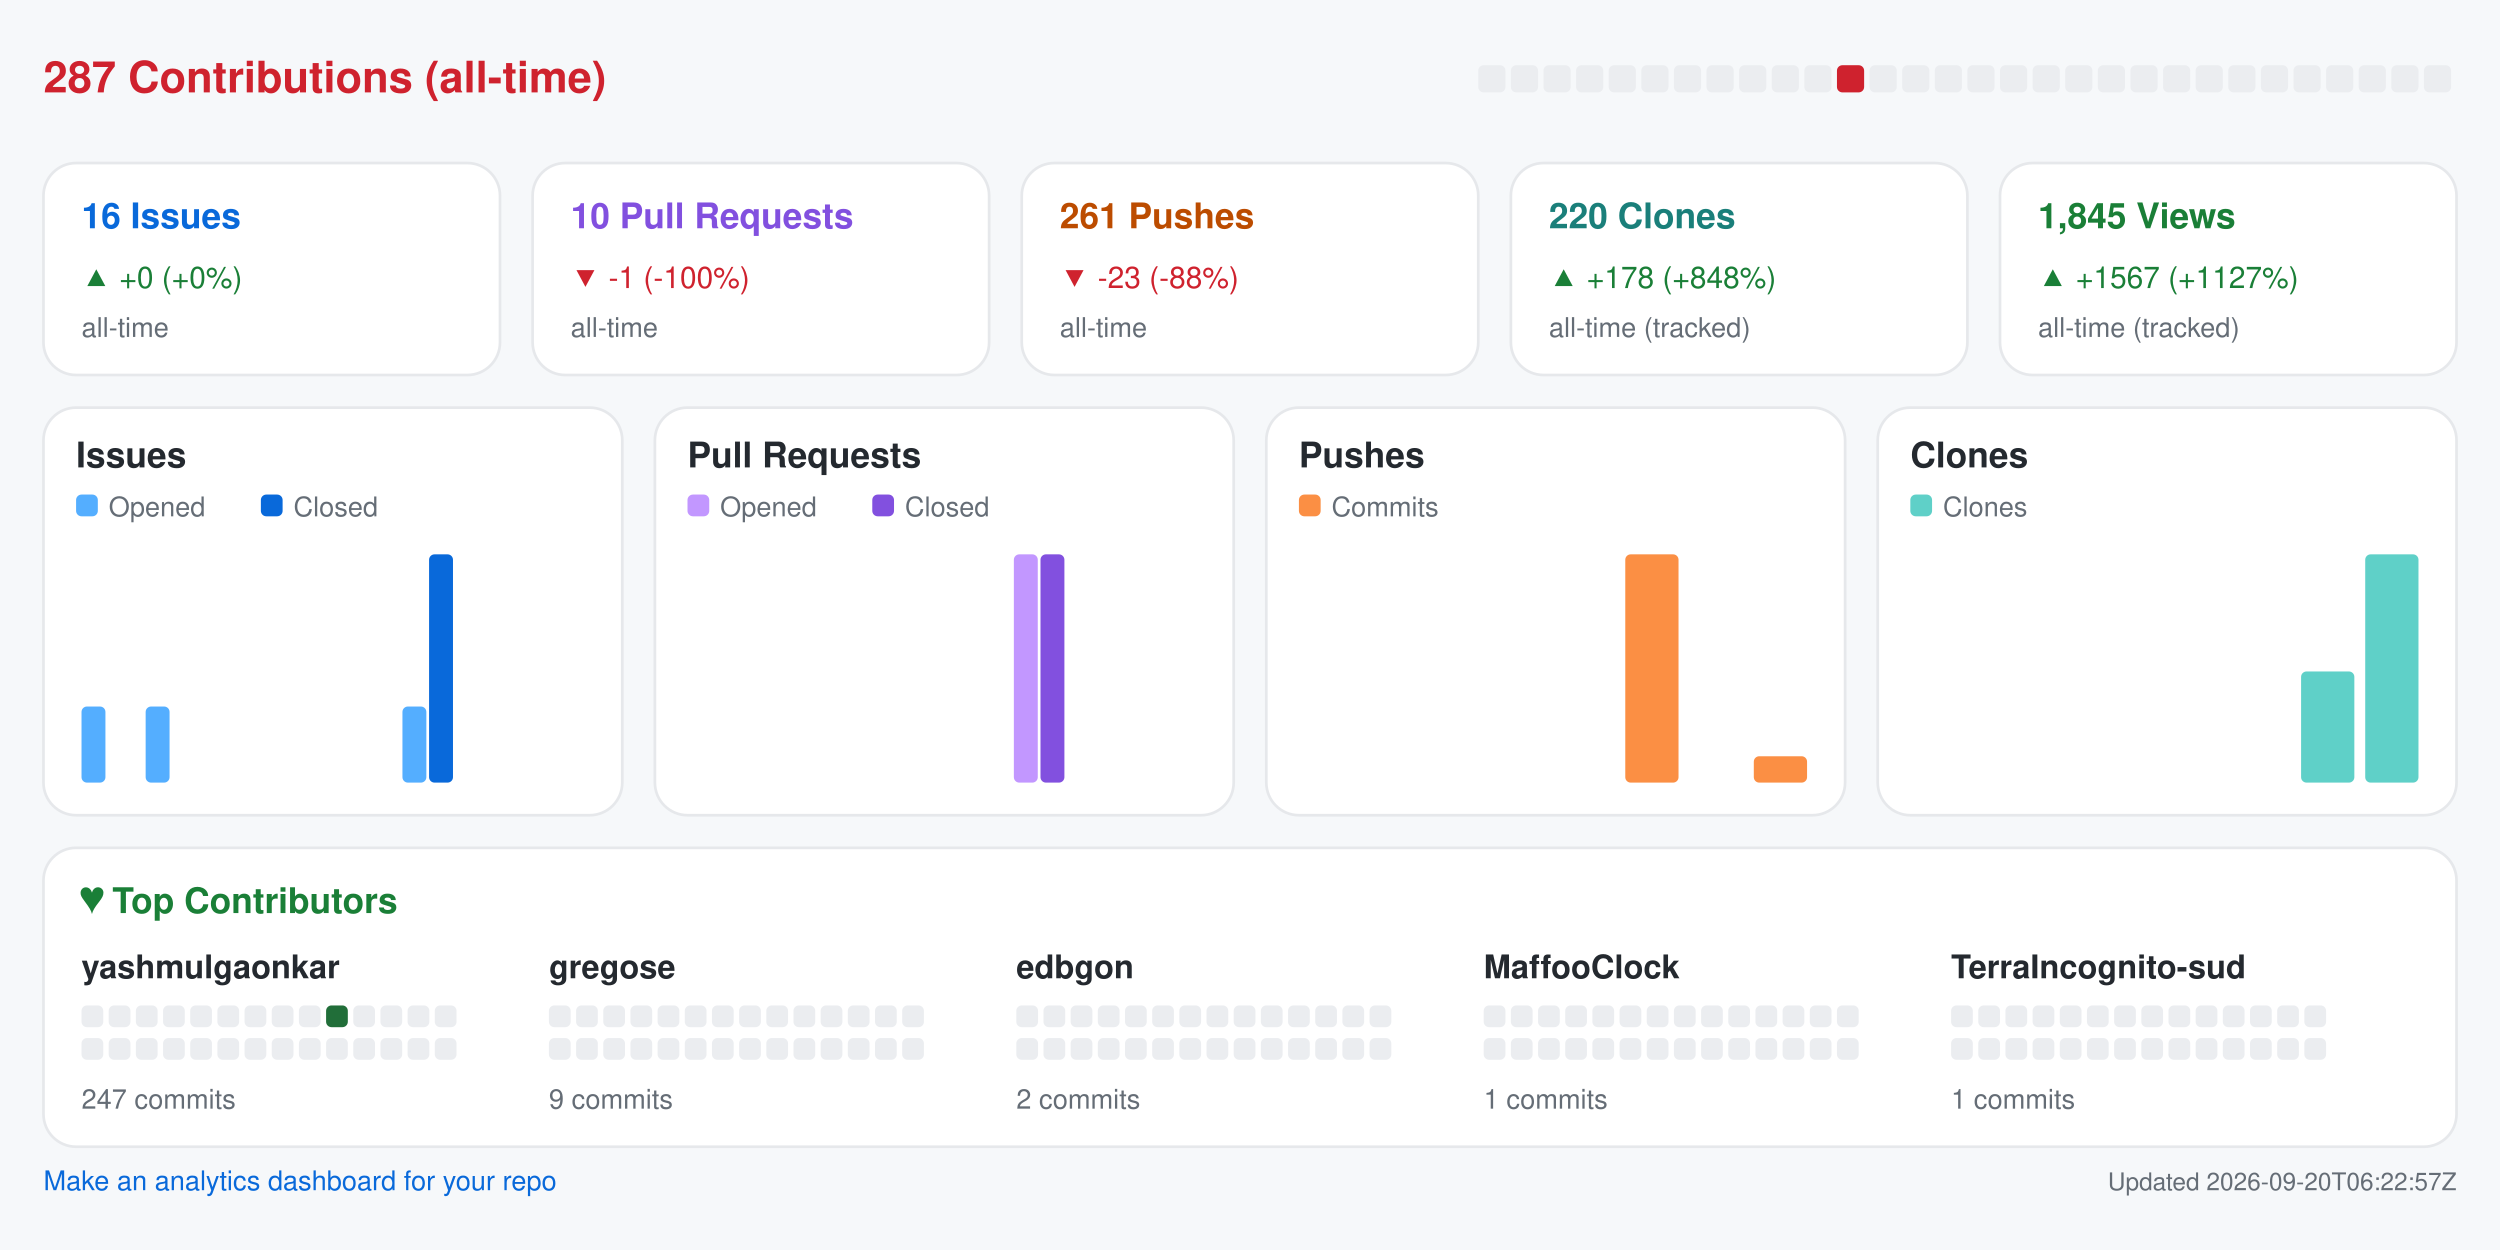
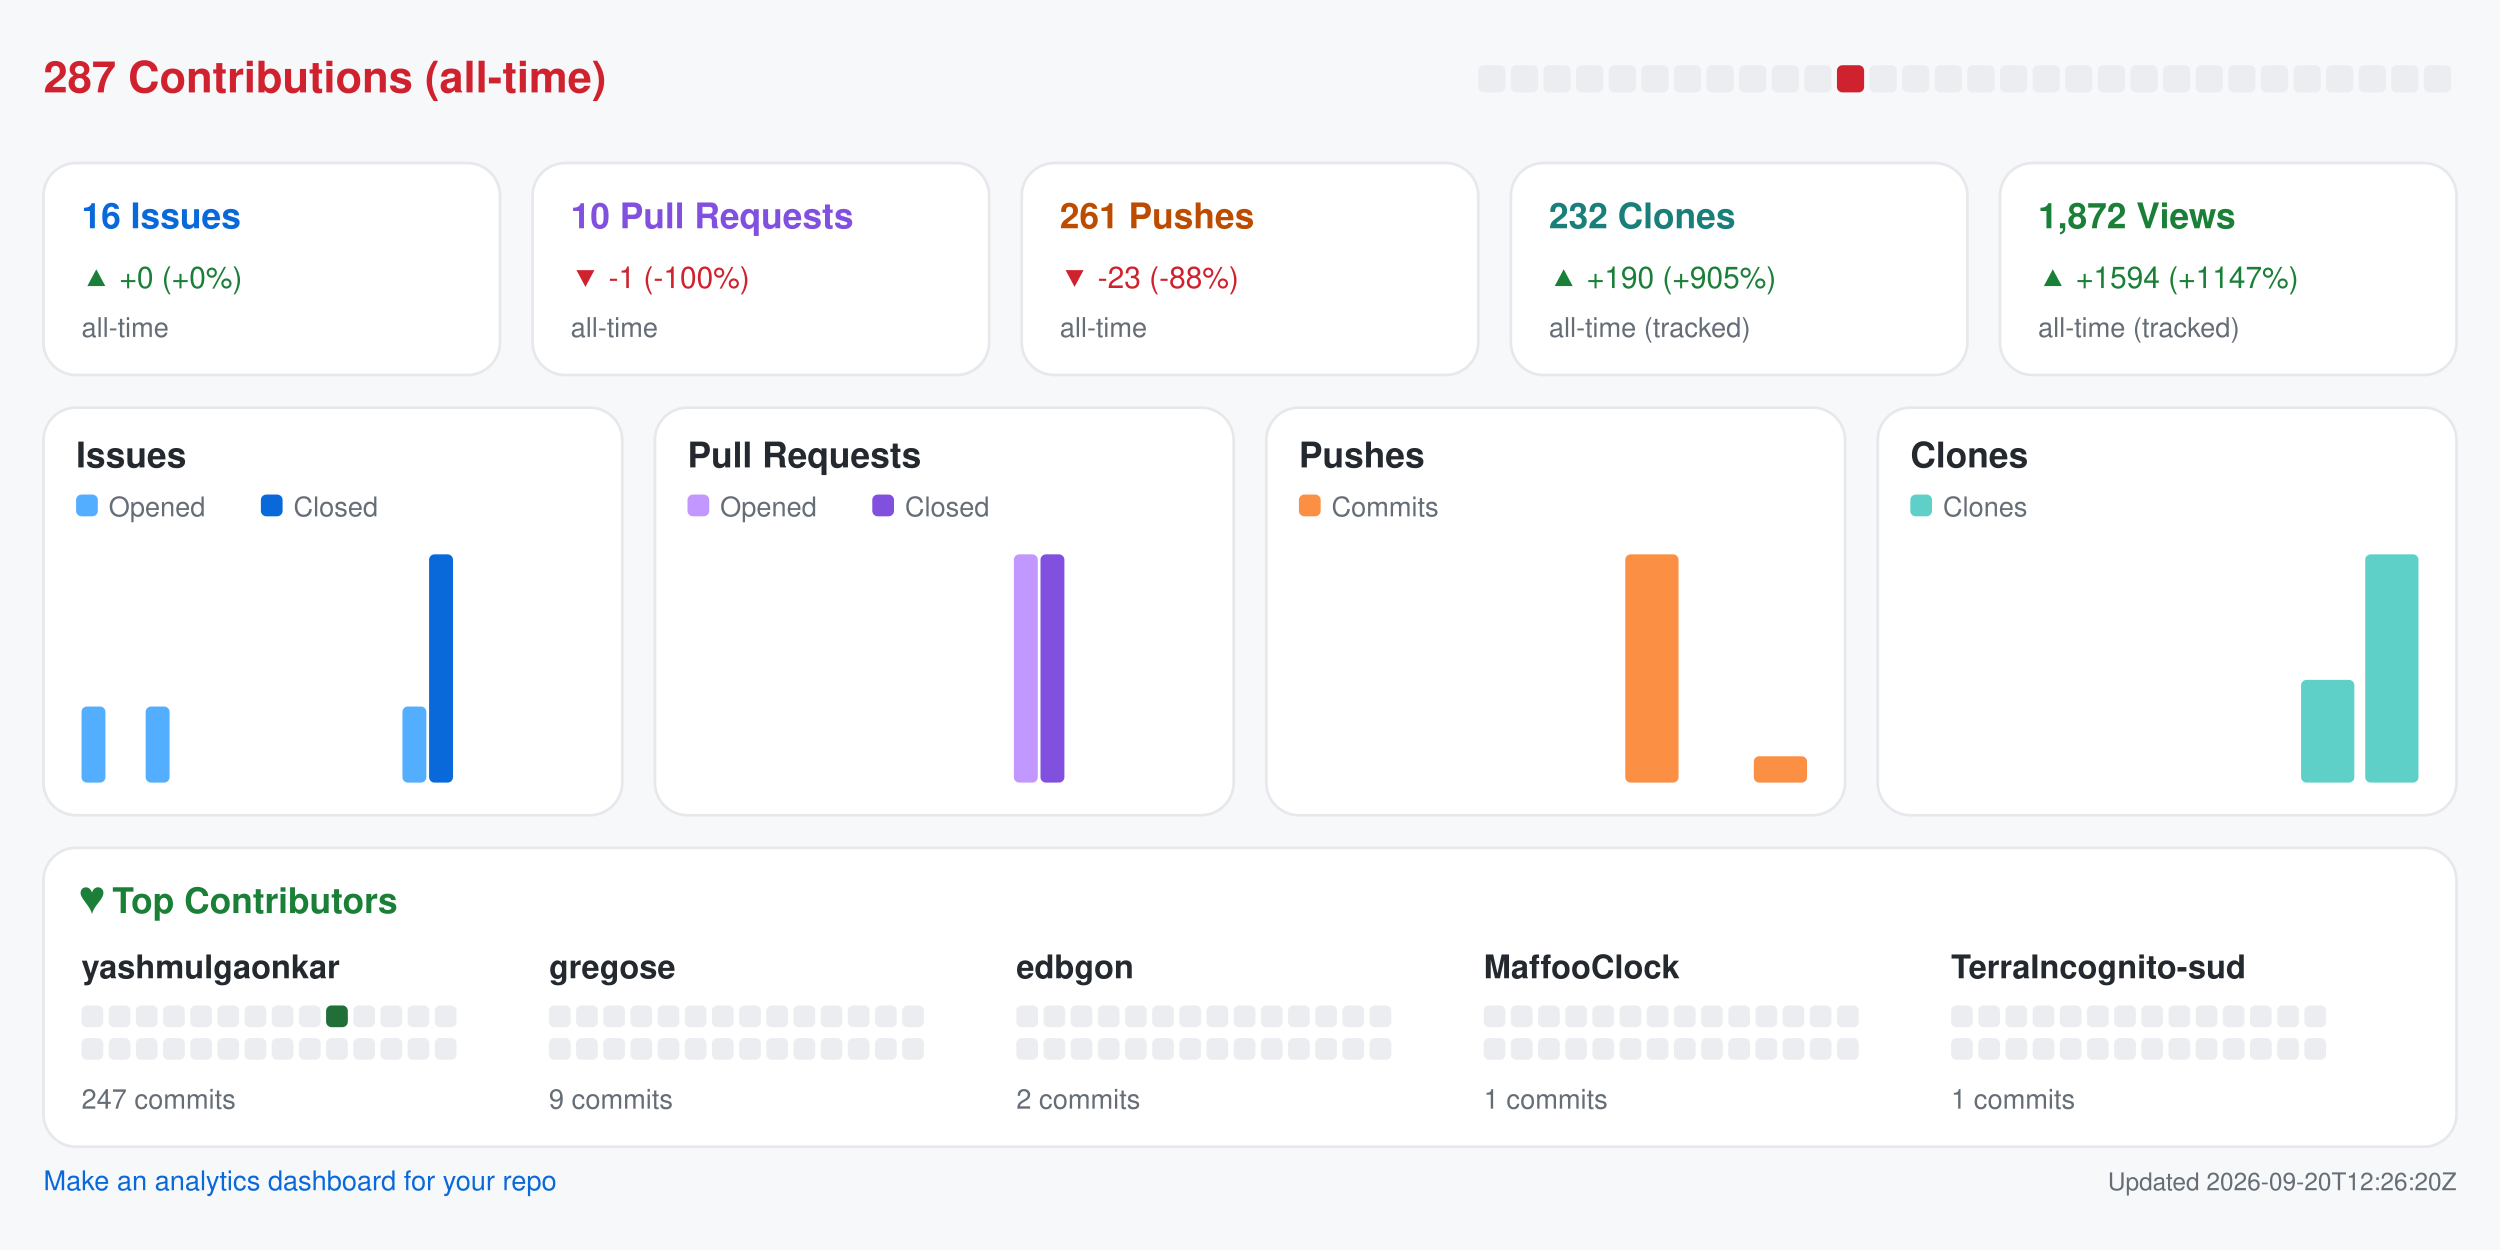
<svg xmlns="http://www.w3.org/2000/svg" width="920" height="460" viewBox="0 0 920 460" role="img" aria-label="Repository analytics for yashmulgaonkar/halo">
  <rect x="0.0" y="0.0" width="920.0" height="460.0" rx="0" fill="#f6f8fa" />
  <text x="16.0" y="34.0" fill="#cf222e" font-size="16" font-family="-apple-system,BlinkMacSystemFont,Segoe UI,Helvetica,Arial,sans-serif" font-weight="600" text-anchor="start">287 Contributions (all-time)</text>
  <rect x="544.0" y="24.0" width="10.0" height="10.0" rx="2" fill="#ebedf0" />
  <rect x="556.0" y="24.0" width="10.0" height="10.0" rx="2" fill="#ebedf0" />
  <rect x="568.0" y="24.0" width="10.0" height="10.0" rx="2" fill="#ebedf0" />
  <rect x="580.0" y="24.0" width="10.0" height="10.0" rx="2" fill="#ebedf0" />
  <rect x="592.0" y="24.0" width="10.0" height="10.0" rx="2" fill="#ebedf0" />
  <rect x="604.0" y="24.0" width="10.0" height="10.0" rx="2" fill="#ebedf0" />
  <rect x="616.0" y="24.0" width="10.0" height="10.0" rx="2" fill="#ebedf0" />
  <rect x="628.0" y="24.0" width="10.0" height="10.0" rx="2" fill="#ebedf0" />
  <rect x="640.0" y="24.0" width="10.0" height="10.0" rx="2" fill="#ebedf0" />
  <rect x="652.0" y="24.0" width="10.0" height="10.0" rx="2" fill="#ebedf0" />
  <rect x="664.0" y="24.0" width="10.0" height="10.0" rx="2" fill="#ebedf0" />
  <rect x="676.0" y="24.0" width="10.0" height="10.0" rx="2" fill="#cf222e" />
  <rect x="688.0" y="24.0" width="10.0" height="10.0" rx="2" fill="#ebedf0" />
  <rect x="700.0" y="24.0" width="10.0" height="10.0" rx="2" fill="#ebedf0" />
  <rect x="712.0" y="24.0" width="10.0" height="10.0" rx="2" fill="#ebedf0" />
  <rect x="724.0" y="24.0" width="10.0" height="10.0" rx="2" fill="#ebedf0" />
  <rect x="736.0" y="24.0" width="10.0" height="10.0" rx="2" fill="#ebedf0" />
  <rect x="748.0" y="24.0" width="10.0" height="10.0" rx="2" fill="#ebedf0" />
  <rect x="760.0" y="24.0" width="10.0" height="10.0" rx="2" fill="#ebedf0" />
  <rect x="772.0" y="24.0" width="10.0" height="10.0" rx="2" fill="#ebedf0" />
  <rect x="784.0" y="24.0" width="10.0" height="10.0" rx="2" fill="#ebedf0" />
  <rect x="796.0" y="24.0" width="10.0" height="10.0" rx="2" fill="#ebedf0" />
  <rect x="808.0" y="24.0" width="10.0" height="10.0" rx="2" fill="#ebedf0" />
  <rect x="820.0" y="24.0" width="10.0" height="10.0" rx="2" fill="#ebedf0" />
  <rect x="832.0" y="24.0" width="10.0" height="10.0" rx="2" fill="#ebedf0" />
  <rect x="844.0" y="24.0" width="10.0" height="10.0" rx="2" fill="#ebedf0" />
  <rect x="856.0" y="24.0" width="10.0" height="10.0" rx="2" fill="#ebedf0" />
  <rect x="868.0" y="24.0" width="10.0" height="10.0" rx="2" fill="#ebedf0" />
  <rect x="880.0" y="24.0" width="10.0" height="10.0" rx="2" fill="#ebedf0" />
  <rect x="892.0" y="24.0" width="10.0" height="10.0" rx="2" fill="#ebedf0" />
  <rect x="16.0" y="60.0" width="168.0" height="78.0" rx="12" fill="#ffffff" stroke="#e6e8eb" />
  <text x="30.0" y="84.0" fill="#0969da" font-size="13" font-family="-apple-system,BlinkMacSystemFont,Segoe UI,Helvetica,Arial,sans-serif" font-weight="600" text-anchor="start">16 Issues</text>
  <text x="30.0" y="106.0" fill="#1a7f37" font-size="11" font-family="-apple-system,BlinkMacSystemFont,Segoe UI,Helvetica,Arial,sans-serif" font-weight="400" text-anchor="start">▲ +0 (+0%)</text>
  <text x="30.0" y="124.0" fill="#656d76" font-size="10" font-family="-apple-system,BlinkMacSystemFont,Segoe UI,Helvetica,Arial,sans-serif" font-weight="400" text-anchor="start">all-time</text>
  <rect x="196.0" y="60.0" width="168.0" height="78.0" rx="12" fill="#ffffff" stroke="#e6e8eb" />
  <text x="210.0" y="84.0" fill="#8250df" font-size="13" font-family="-apple-system,BlinkMacSystemFont,Segoe UI,Helvetica,Arial,sans-serif" font-weight="600" text-anchor="start">10 Pull Requests</text>
  <text x="210.0" y="106.0" fill="#cf222e" font-size="11" font-family="-apple-system,BlinkMacSystemFont,Segoe UI,Helvetica,Arial,sans-serif" font-weight="400" text-anchor="start">▼ -1 (-100%)</text>
  <text x="210.0" y="124.0" fill="#656d76" font-size="10" font-family="-apple-system,BlinkMacSystemFont,Segoe UI,Helvetica,Arial,sans-serif" font-weight="400" text-anchor="start">all-time</text>
  <rect x="376.0" y="60.0" width="168.0" height="78.0" rx="12" fill="#ffffff" stroke="#e6e8eb" />
  <text x="390.0" y="84.0" fill="#bc4c00" font-size="13" font-family="-apple-system,BlinkMacSystemFont,Segoe UI,Helvetica,Arial,sans-serif" font-weight="600" text-anchor="start">261 Pushes</text>
  <text x="390.0" y="106.0" fill="#cf222e" font-size="11" font-family="-apple-system,BlinkMacSystemFont,Segoe UI,Helvetica,Arial,sans-serif" font-weight="400" text-anchor="start">▼ -23 (-88%)</text>
  <text x="390.0" y="124.0" fill="#656d76" font-size="10" font-family="-apple-system,BlinkMacSystemFont,Segoe UI,Helvetica,Arial,sans-serif" font-weight="400" text-anchor="start">all-time</text>
  <rect x="556.0" y="60.0" width="168.0" height="78.0" rx="12" fill="#ffffff" stroke="#e6e8eb" />
-   <text x="570.0" y="84.0" fill="#1a7f7a" font-size="13" font-family="-apple-system,BlinkMacSystemFont,Segoe UI,Helvetica,Arial,sans-serif" font-weight="600" text-anchor="start">220 Clones</text>
-   <text x="570.0" y="106.0" fill="#1a7f37" font-size="11" font-family="-apple-system,BlinkMacSystemFont,Segoe UI,Helvetica,Arial,sans-serif" font-weight="400" text-anchor="start">▲ +178 (+848%)</text>
+   <text x="570.0" y="84.0" fill="#1a7f7a" font-size="13" font-family="-apple-system,BlinkMacSystemFont,Segoe UI,Helvetica,Arial,sans-serif" font-weight="600" text-anchor="start">232 Clones</text>
+   <text x="570.0" y="106.0" fill="#1a7f37" font-size="11" font-family="-apple-system,BlinkMacSystemFont,Segoe UI,Helvetica,Arial,sans-serif" font-weight="400" text-anchor="start">▲ +190 (+905%)</text>
  <text x="570.0" y="124.0" fill="#656d76" font-size="10" font-family="-apple-system,BlinkMacSystemFont,Segoe UI,Helvetica,Arial,sans-serif" font-weight="400" text-anchor="start">all-time (tracked)</text>
  <rect x="736.0" y="60.0" width="168.0" height="78.0" rx="12" fill="#ffffff" stroke="#e6e8eb" />
-   <text x="750.0" y="84.0" fill="#1a7f37" font-size="13" font-family="-apple-system,BlinkMacSystemFont,Segoe UI,Helvetica,Arial,sans-serif" font-weight="600" text-anchor="start">1,845 Views</text>
-   <text x="750.0" y="106.0" fill="#1a7f37" font-size="11" font-family="-apple-system,BlinkMacSystemFont,Segoe UI,Helvetica,Arial,sans-serif" font-weight="400" text-anchor="start">▲ +1567 (+1127%)</text>
+   <text x="750.0" y="84.0" fill="#1a7f37" font-size="13" font-family="-apple-system,BlinkMacSystemFont,Segoe UI,Helvetica,Arial,sans-serif" font-weight="600" text-anchor="start">1,872 Views</text>
+   <text x="750.0" y="106.0" fill="#1a7f37" font-size="11" font-family="-apple-system,BlinkMacSystemFont,Segoe UI,Helvetica,Arial,sans-serif" font-weight="400" text-anchor="start">▲ +1594 (+1147%)</text>
  <text x="750.0" y="124.0" fill="#656d76" font-size="10" font-family="-apple-system,BlinkMacSystemFont,Segoe UI,Helvetica,Arial,sans-serif" font-weight="400" text-anchor="start">all-time (tracked)</text>
  <rect x="16.0" y="150.0" width="213.0" height="150.0" rx="12" fill="#ffffff" stroke="#e6e8eb" />
  <text x="28.0" y="172.0" fill="#24292f" font-size="13" font-family="-apple-system,BlinkMacSystemFont,Segoe UI,Helvetica,Arial,sans-serif" font-weight="600" text-anchor="start">Issues</text>
  <rect x="28.0" y="182.0" width="8.0" height="8.0" rx="2" fill="#54aeff" />
  <text x="40.0" y="190.0" fill="#656d76" font-size="10" font-family="-apple-system,BlinkMacSystemFont,Segoe UI,Helvetica,Arial,sans-serif" font-weight="400" text-anchor="start">Opened</text>
  <rect x="96.0" y="182.0" width="8.0" height="8.0" rx="2" fill="#0969da" />
  <text x="108.0" y="190.0" fill="#656d76" font-size="10" font-family="-apple-system,BlinkMacSystemFont,Segoe UI,Helvetica,Arial,sans-serif" font-weight="400" text-anchor="start">Closed</text>
  <rect x="30.0" y="260.0" width="8.8" height="28.0" rx="2" fill="#54aeff" />
  <rect x="39.8" y="288.0" width="8.8" height="0.0" rx="2" fill="#0969da" />
  <rect x="53.6" y="260.0" width="8.8" height="28.0" rx="2" fill="#54aeff" />
  <rect x="63.4" y="288.0" width="8.8" height="0.0" rx="2" fill="#0969da" />
  <rect x="77.2" y="288.0" width="8.8" height="0.0" rx="2" fill="#54aeff" />
  <rect x="87.1" y="288.0" width="8.8" height="0.0" rx="2" fill="#0969da" />
  <rect x="100.9" y="288.0" width="8.8" height="0.0" rx="2" fill="#54aeff" />
  <rect x="110.7" y="288.0" width="8.8" height="0.0" rx="2" fill="#0969da" />
  <rect x="124.5" y="288.0" width="8.8" height="0.0" rx="2" fill="#54aeff" />
  <rect x="134.3" y="288.0" width="8.8" height="0.0" rx="2" fill="#0969da" />
  <rect x="148.1" y="260.0" width="8.8" height="28.0" rx="2" fill="#54aeff" />
  <rect x="157.9" y="204.0" width="8.8" height="84.0" rx="2" fill="#0969da" />
  <rect x="171.8" y="288.0" width="8.8" height="0.0" rx="2" fill="#54aeff" />
  <rect x="181.6" y="288.0" width="8.8" height="0.0" rx="2" fill="#0969da" />
  <rect x="195.4" y="288.0" width="8.8" height="0.0" rx="2" fill="#54aeff" />
  <rect x="205.2" y="288.0" width="8.8" height="0.0" rx="2" fill="#0969da" />
  <rect x="241.0" y="150.0" width="213.0" height="150.0" rx="12" fill="#ffffff" stroke="#e6e8eb" />
  <text x="253.0" y="172.0" fill="#24292f" font-size="13" font-family="-apple-system,BlinkMacSystemFont,Segoe UI,Helvetica,Arial,sans-serif" font-weight="600" text-anchor="start">Pull Requests</text>
  <rect x="253.0" y="182.0" width="8.0" height="8.0" rx="2" fill="#c297ff" />
  <text x="265.0" y="190.0" fill="#656d76" font-size="10" font-family="-apple-system,BlinkMacSystemFont,Segoe UI,Helvetica,Arial,sans-serif" font-weight="400" text-anchor="start">Opened</text>
  <rect x="321.0" y="182.0" width="8.0" height="8.0" rx="2" fill="#8250df" />
  <text x="333.0" y="190.0" fill="#656d76" font-size="10" font-family="-apple-system,BlinkMacSystemFont,Segoe UI,Helvetica,Arial,sans-serif" font-weight="400" text-anchor="start">Closed</text>
  <rect x="255.0" y="288.0" width="8.8" height="0.0" rx="2" fill="#c297ff" />
  <rect x="264.8" y="288.0" width="8.8" height="0.0" rx="2" fill="#8250df" />
  <rect x="278.6" y="288.0" width="8.8" height="0.0" rx="2" fill="#c297ff" />
  <rect x="288.4" y="288.0" width="8.8" height="0.0" rx="2" fill="#8250df" />
  <rect x="302.2" y="288.0" width="8.8" height="0.0" rx="2" fill="#c297ff" />
  <rect x="312.1" y="288.0" width="8.8" height="0.0" rx="2" fill="#8250df" />
  <rect x="325.9" y="288.0" width="8.8" height="0.0" rx="2" fill="#c297ff" />
  <rect x="335.7" y="288.0" width="8.8" height="0.0" rx="2" fill="#8250df" />
  <rect x="349.5" y="288.0" width="8.8" height="0.0" rx="2" fill="#c297ff" />
  <rect x="359.3" y="288.0" width="8.8" height="0.0" rx="2" fill="#8250df" />
  <rect x="373.1" y="204.0" width="8.8" height="84.0" rx="2" fill="#c297ff" />
  <rect x="382.9" y="204.0" width="8.8" height="84.0" rx="2" fill="#8250df" />
  <rect x="396.8" y="288.0" width="8.8" height="0.0" rx="2" fill="#c297ff" />
  <rect x="406.6" y="288.0" width="8.8" height="0.0" rx="2" fill="#8250df" />
  <rect x="420.4" y="288.0" width="8.8" height="0.0" rx="2" fill="#c297ff" />
  <rect x="430.2" y="288.0" width="8.8" height="0.0" rx="2" fill="#8250df" />
  <rect x="466.0" y="150.0" width="213.0" height="150.0" rx="12" fill="#ffffff" stroke="#e6e8eb" />
  <text x="478.0" y="172.0" fill="#24292f" font-size="13" font-family="-apple-system,BlinkMacSystemFont,Segoe UI,Helvetica,Arial,sans-serif" font-weight="600" text-anchor="start">Pushes</text>
  <rect x="478.0" y="182.0" width="8.0" height="8.0" rx="2" fill="#fb8f44" />
  <text x="490.0" y="190.0" fill="#656d76" font-size="10" font-family="-apple-system,BlinkMacSystemFont,Segoe UI,Helvetica,Arial,sans-serif" font-weight="400" text-anchor="start">Commits</text>
  <rect x="480.0" y="288.0" width="19.6" height="0.0" rx="2" fill="#fb8f44" />
  <rect x="503.6" y="288.0" width="19.6" height="0.0" rx="2" fill="#fb8f44" />
  <rect x="527.2" y="288.0" width="19.6" height="0.0" rx="2" fill="#fb8f44" />
  <rect x="550.9" y="288.0" width="19.6" height="0.0" rx="2" fill="#fb8f44" />
  <rect x="574.5" y="288.0" width="19.6" height="0.0" rx="2" fill="#fb8f44" />
  <rect x="598.1" y="204.0" width="19.6" height="84.0" rx="2" fill="#fb8f44" />
  <rect x="621.8" y="288.0" width="19.6" height="0.0" rx="2" fill="#fb8f44" />
  <rect x="645.4" y="278.3" width="19.6" height="9.7" rx="2" fill="#fb8f44" />
  <rect x="691.0" y="150.0" width="213.0" height="150.0" rx="12" fill="#ffffff" stroke="#e6e8eb" />
  <text x="703.0" y="172.0" fill="#24292f" font-size="13" font-family="-apple-system,BlinkMacSystemFont,Segoe UI,Helvetica,Arial,sans-serif" font-weight="600" text-anchor="start">Clones</text>
  <rect x="703.0" y="182.0" width="8.0" height="8.0" rx="2" fill="#5fd0c8" />
  <text x="715.0" y="190.0" fill="#656d76" font-size="10" font-family="-apple-system,BlinkMacSystemFont,Segoe UI,Helvetica,Arial,sans-serif" font-weight="400" text-anchor="start">Clones</text>
  <rect x="705.0" y="288.0" width="19.6" height="0.0" rx="2" fill="#5fd0c8" />
  <rect x="728.6" y="288.0" width="19.6" height="0.0" rx="2" fill="#5fd0c8" />
  <rect x="752.2" y="288.0" width="19.6" height="0.0" rx="2" fill="#5fd0c8" />
  <rect x="775.9" y="288.0" width="19.6" height="0.0" rx="2" fill="#5fd0c8" />
  <rect x="799.5" y="288.0" width="19.6" height="0.0" rx="2" fill="#5fd0c8" />
  <rect x="823.1" y="288.0" width="19.6" height="0.0" rx="2" fill="#5fd0c8" />
-   <rect x="846.8" y="247.1" width="19.6" height="40.9" rx="2" fill="#5fd0c8" />
+   <rect x="846.8" y="250.2" width="19.6" height="37.8" rx="2" fill="#5fd0c8" />
  <rect x="870.4" y="204.0" width="19.6" height="84.0" rx="2" fill="#5fd0c8" />
  <rect x="16.0" y="312.0" width="888.0" height="110.0" rx="12" fill="#ffffff" stroke="#e6e8eb" />
  <text x="30.0" y="336.0" fill="#1a7f37" font-size="13" font-family="-apple-system,BlinkMacSystemFont,Segoe UI,Helvetica,Arial,sans-serif" font-weight="600" text-anchor="start">♥  Top Contributors</text>
  <text x="30.0" y="360.0" fill="#24292f" font-size="12" font-family="-apple-system,BlinkMacSystemFont,Segoe UI,Helvetica,Arial,sans-serif" font-weight="600" text-anchor="start">yashmulgaonkar</text>
  <rect x="30.0" y="370.0" width="8.0" height="8.0" rx="2" fill="#ebedf0" />
  <rect x="40.0" y="370.0" width="8.0" height="8.0" rx="2" fill="#ebedf0" />
  <rect x="50.0" y="370.0" width="8.0" height="8.0" rx="2" fill="#ebedf0" />
  <rect x="60.0" y="370.0" width="8.0" height="8.0" rx="2" fill="#ebedf0" />
  <rect x="70.0" y="370.0" width="8.0" height="8.0" rx="2" fill="#ebedf0" />
  <rect x="80.0" y="370.0" width="8.0" height="8.0" rx="2" fill="#ebedf0" />
  <rect x="90.0" y="370.0" width="8.0" height="8.0" rx="2" fill="#ebedf0" />
  <rect x="100.0" y="370.0" width="8.0" height="8.0" rx="2" fill="#ebedf0" />
  <rect x="110.0" y="370.0" width="8.0" height="8.0" rx="2" fill="#ebedf0" />
  <rect x="120.0" y="370.0" width="8.0" height="8.0" rx="2" fill="#216e39" />
  <rect x="130.0" y="370.0" width="8.0" height="8.0" rx="2" fill="#ebedf0" />
  <rect x="140.0" y="370.0" width="8.0" height="8.0" rx="2" fill="#ebedf0" />
  <rect x="150.0" y="370.0" width="8.0" height="8.0" rx="2" fill="#ebedf0" />
  <rect x="160.0" y="370.0" width="8.0" height="8.0" rx="2" fill="#ebedf0" />
  <rect x="30.0" y="382.0" width="8.0" height="8.0" rx="2" fill="#ebedf0" />
  <rect x="40.0" y="382.0" width="8.0" height="8.0" rx="2" fill="#ebedf0" />
  <rect x="50.0" y="382.0" width="8.0" height="8.0" rx="2" fill="#ebedf0" />
  <rect x="60.0" y="382.0" width="8.0" height="8.0" rx="2" fill="#ebedf0" />
  <rect x="70.0" y="382.0" width="8.0" height="8.0" rx="2" fill="#ebedf0" />
  <rect x="80.0" y="382.0" width="8.0" height="8.0" rx="2" fill="#ebedf0" />
  <rect x="90.0" y="382.0" width="8.0" height="8.0" rx="2" fill="#ebedf0" />
  <rect x="100.0" y="382.0" width="8.0" height="8.0" rx="2" fill="#ebedf0" />
  <rect x="110.0" y="382.0" width="8.0" height="8.0" rx="2" fill="#ebedf0" />
  <rect x="120.0" y="382.0" width="8.0" height="8.0" rx="2" fill="#ebedf0" />
  <rect x="130.0" y="382.0" width="8.0" height="8.0" rx="2" fill="#ebedf0" />
  <rect x="140.0" y="382.0" width="8.0" height="8.0" rx="2" fill="#ebedf0" />
  <rect x="150.0" y="382.0" width="8.0" height="8.0" rx="2" fill="#ebedf0" />
  <rect x="160.0" y="382.0" width="8.0" height="8.0" rx="2" fill="#ebedf0" />
  <text x="30.0" y="408.0" fill="#656d76" font-size="10" font-family="-apple-system,BlinkMacSystemFont,Segoe UI,Helvetica,Arial,sans-serif" font-weight="400" text-anchor="start">247 commits</text>
  <text x="202.0" y="360.0" fill="#24292f" font-size="12" font-family="-apple-system,BlinkMacSystemFont,Segoe UI,Helvetica,Arial,sans-serif" font-weight="600" text-anchor="start">gregose</text>
  <rect x="202.0" y="370.0" width="8.0" height="8.0" rx="2" fill="#ebedf0" />
  <rect x="212.0" y="370.0" width="8.0" height="8.0" rx="2" fill="#ebedf0" />
  <rect x="222.0" y="370.0" width="8.0" height="8.0" rx="2" fill="#ebedf0" />
  <rect x="232.0" y="370.0" width="8.0" height="8.0" rx="2" fill="#ebedf0" />
  <rect x="242.0" y="370.0" width="8.0" height="8.0" rx="2" fill="#ebedf0" />
  <rect x="252.0" y="370.0" width="8.0" height="8.0" rx="2" fill="#ebedf0" />
  <rect x="262.0" y="370.0" width="8.0" height="8.0" rx="2" fill="#ebedf0" />
  <rect x="272.0" y="370.0" width="8.0" height="8.0" rx="2" fill="#ebedf0" />
  <rect x="282.0" y="370.0" width="8.0" height="8.0" rx="2" fill="#ebedf0" />
  <rect x="292.0" y="370.0" width="8.0" height="8.0" rx="2" fill="#ebedf0" />
  <rect x="302.0" y="370.0" width="8.0" height="8.0" rx="2" fill="#ebedf0" />
  <rect x="312.0" y="370.0" width="8.0" height="8.0" rx="2" fill="#ebedf0" />
  <rect x="322.0" y="370.0" width="8.0" height="8.0" rx="2" fill="#ebedf0" />
  <rect x="332.0" y="370.0" width="8.0" height="8.0" rx="2" fill="#ebedf0" />
  <rect x="202.0" y="382.0" width="8.0" height="8.0" rx="2" fill="#ebedf0" />
  <rect x="212.0" y="382.0" width="8.0" height="8.0" rx="2" fill="#ebedf0" />
  <rect x="222.0" y="382.0" width="8.0" height="8.0" rx="2" fill="#ebedf0" />
  <rect x="232.0" y="382.0" width="8.0" height="8.0" rx="2" fill="#ebedf0" />
  <rect x="242.0" y="382.0" width="8.0" height="8.0" rx="2" fill="#ebedf0" />
  <rect x="252.0" y="382.0" width="8.0" height="8.0" rx="2" fill="#ebedf0" />
  <rect x="262.0" y="382.0" width="8.0" height="8.0" rx="2" fill="#ebedf0" />
  <rect x="272.0" y="382.0" width="8.0" height="8.0" rx="2" fill="#ebedf0" />
  <rect x="282.0" y="382.0" width="8.0" height="8.0" rx="2" fill="#ebedf0" />
  <rect x="292.0" y="382.0" width="8.0" height="8.0" rx="2" fill="#ebedf0" />
  <rect x="302.0" y="382.0" width="8.0" height="8.0" rx="2" fill="#ebedf0" />
  <rect x="312.0" y="382.0" width="8.0" height="8.0" rx="2" fill="#ebedf0" />
  <rect x="322.0" y="382.0" width="8.0" height="8.0" rx="2" fill="#ebedf0" />
  <rect x="332.0" y="382.0" width="8.0" height="8.0" rx="2" fill="#ebedf0" />
  <text x="202.0" y="408.0" fill="#656d76" font-size="10" font-family="-apple-system,BlinkMacSystemFont,Segoe UI,Helvetica,Arial,sans-serif" font-weight="400" text-anchor="start">9 commits</text>
  <text x="374.0" y="360.0" fill="#24292f" font-size="12" font-family="-apple-system,BlinkMacSystemFont,Segoe UI,Helvetica,Arial,sans-serif" font-weight="600" text-anchor="start">edbgon</text>
  <rect x="374.0" y="370.0" width="8.0" height="8.0" rx="2" fill="#ebedf0" />
  <rect x="384.0" y="370.0" width="8.0" height="8.0" rx="2" fill="#ebedf0" />
  <rect x="394.0" y="370.0" width="8.0" height="8.0" rx="2" fill="#ebedf0" />
  <rect x="404.0" y="370.0" width="8.0" height="8.0" rx="2" fill="#ebedf0" />
  <rect x="414.0" y="370.0" width="8.0" height="8.0" rx="2" fill="#ebedf0" />
  <rect x="424.0" y="370.0" width="8.0" height="8.0" rx="2" fill="#ebedf0" />
  <rect x="434.0" y="370.0" width="8.0" height="8.0" rx="2" fill="#ebedf0" />
  <rect x="444.0" y="370.0" width="8.0" height="8.0" rx="2" fill="#ebedf0" />
  <rect x="454.0" y="370.0" width="8.0" height="8.0" rx="2" fill="#ebedf0" />
  <rect x="464.0" y="370.0" width="8.0" height="8.0" rx="2" fill="#ebedf0" />
  <rect x="474.0" y="370.0" width="8.0" height="8.0" rx="2" fill="#ebedf0" />
  <rect x="484.0" y="370.0" width="8.0" height="8.0" rx="2" fill="#ebedf0" />
  <rect x="494.0" y="370.0" width="8.0" height="8.0" rx="2" fill="#ebedf0" />
  <rect x="504.0" y="370.0" width="8.0" height="8.0" rx="2" fill="#ebedf0" />
  <rect x="374.0" y="382.0" width="8.0" height="8.0" rx="2" fill="#ebedf0" />
  <rect x="384.0" y="382.0" width="8.0" height="8.0" rx="2" fill="#ebedf0" />
  <rect x="394.0" y="382.0" width="8.0" height="8.0" rx="2" fill="#ebedf0" />
  <rect x="404.0" y="382.0" width="8.0" height="8.0" rx="2" fill="#ebedf0" />
  <rect x="414.0" y="382.0" width="8.0" height="8.0" rx="2" fill="#ebedf0" />
  <rect x="424.0" y="382.0" width="8.0" height="8.0" rx="2" fill="#ebedf0" />
  <rect x="434.0" y="382.0" width="8.0" height="8.0" rx="2" fill="#ebedf0" />
  <rect x="444.0" y="382.0" width="8.0" height="8.0" rx="2" fill="#ebedf0" />
  <rect x="454.0" y="382.0" width="8.0" height="8.0" rx="2" fill="#ebedf0" />
  <rect x="464.0" y="382.0" width="8.0" height="8.0" rx="2" fill="#ebedf0" />
  <rect x="474.0" y="382.0" width="8.0" height="8.0" rx="2" fill="#ebedf0" />
  <rect x="484.0" y="382.0" width="8.0" height="8.0" rx="2" fill="#ebedf0" />
  <rect x="494.0" y="382.0" width="8.0" height="8.0" rx="2" fill="#ebedf0" />
  <rect x="504.0" y="382.0" width="8.0" height="8.0" rx="2" fill="#ebedf0" />
  <text x="374.0" y="408.0" fill="#656d76" font-size="10" font-family="-apple-system,BlinkMacSystemFont,Segoe UI,Helvetica,Arial,sans-serif" font-weight="400" text-anchor="start">2 commits</text>
  <text x="546.0" y="360.0" fill="#24292f" font-size="12" font-family="-apple-system,BlinkMacSystemFont,Segoe UI,Helvetica,Arial,sans-serif" font-weight="600" text-anchor="start">MaffooClock</text>
  <rect x="546.0" y="370.0" width="8.0" height="8.0" rx="2" fill="#ebedf0" />
  <rect x="556.0" y="370.0" width="8.0" height="8.0" rx="2" fill="#ebedf0" />
  <rect x="566.0" y="370.0" width="8.0" height="8.0" rx="2" fill="#ebedf0" />
  <rect x="576.0" y="370.0" width="8.0" height="8.0" rx="2" fill="#ebedf0" />
  <rect x="586.0" y="370.0" width="8.0" height="8.0" rx="2" fill="#ebedf0" />
  <rect x="596.0" y="370.0" width="8.0" height="8.0" rx="2" fill="#ebedf0" />
  <rect x="606.0" y="370.0" width="8.0" height="8.0" rx="2" fill="#ebedf0" />
  <rect x="616.0" y="370.0" width="8.0" height="8.0" rx="2" fill="#ebedf0" />
  <rect x="626.0" y="370.0" width="8.0" height="8.0" rx="2" fill="#ebedf0" />
  <rect x="636.0" y="370.0" width="8.0" height="8.0" rx="2" fill="#ebedf0" />
  <rect x="646.0" y="370.0" width="8.0" height="8.0" rx="2" fill="#ebedf0" />
  <rect x="656.0" y="370.0" width="8.0" height="8.0" rx="2" fill="#ebedf0" />
  <rect x="666.0" y="370.0" width="8.0" height="8.0" rx="2" fill="#ebedf0" />
  <rect x="676.0" y="370.0" width="8.0" height="8.0" rx="2" fill="#ebedf0" />
  <rect x="546.0" y="382.0" width="8.0" height="8.0" rx="2" fill="#ebedf0" />
  <rect x="556.0" y="382.0" width="8.0" height="8.0" rx="2" fill="#ebedf0" />
  <rect x="566.0" y="382.0" width="8.0" height="8.0" rx="2" fill="#ebedf0" />
  <rect x="576.0" y="382.0" width="8.0" height="8.0" rx="2" fill="#ebedf0" />
  <rect x="586.0" y="382.0" width="8.0" height="8.0" rx="2" fill="#ebedf0" />
  <rect x="596.0" y="382.0" width="8.0" height="8.0" rx="2" fill="#ebedf0" />
  <rect x="606.0" y="382.0" width="8.0" height="8.0" rx="2" fill="#ebedf0" />
  <rect x="616.0" y="382.0" width="8.0" height="8.0" rx="2" fill="#ebedf0" />
  <rect x="626.0" y="382.0" width="8.0" height="8.0" rx="2" fill="#ebedf0" />
  <rect x="636.0" y="382.0" width="8.0" height="8.0" rx="2" fill="#ebedf0" />
  <rect x="646.0" y="382.0" width="8.0" height="8.0" rx="2" fill="#ebedf0" />
  <rect x="656.0" y="382.0" width="8.0" height="8.0" rx="2" fill="#ebedf0" />
  <rect x="666.0" y="382.0" width="8.0" height="8.0" rx="2" fill="#ebedf0" />
  <rect x="676.0" y="382.0" width="8.0" height="8.0" rx="2" fill="#ebedf0" />
  <text x="546.0" y="408.0" fill="#656d76" font-size="10" font-family="-apple-system,BlinkMacSystemFont,Segoe UI,Helvetica,Arial,sans-serif" font-weight="400" text-anchor="start">1 commits</text>
  <text x="718.0" y="360.0" fill="#24292f" font-size="12" font-family="-apple-system,BlinkMacSystemFont,Segoe UI,Helvetica,Arial,sans-serif" font-weight="600" text-anchor="start">TerraIncognito-sud</text>
  <rect x="718.0" y="370.0" width="8.0" height="8.0" rx="2" fill="#ebedf0" />
  <rect x="728.0" y="370.0" width="8.0" height="8.0" rx="2" fill="#ebedf0" />
  <rect x="738.0" y="370.0" width="8.0" height="8.0" rx="2" fill="#ebedf0" />
  <rect x="748.0" y="370.0" width="8.0" height="8.0" rx="2" fill="#ebedf0" />
  <rect x="758.0" y="370.0" width="8.0" height="8.0" rx="2" fill="#ebedf0" />
  <rect x="768.0" y="370.0" width="8.0" height="8.0" rx="2" fill="#ebedf0" />
  <rect x="778.0" y="370.0" width="8.0" height="8.0" rx="2" fill="#ebedf0" />
  <rect x="788.0" y="370.0" width="8.0" height="8.0" rx="2" fill="#ebedf0" />
  <rect x="798.0" y="370.0" width="8.0" height="8.0" rx="2" fill="#ebedf0" />
  <rect x="808.0" y="370.0" width="8.0" height="8.0" rx="2" fill="#ebedf0" />
  <rect x="818.0" y="370.0" width="8.0" height="8.0" rx="2" fill="#ebedf0" />
  <rect x="828.0" y="370.0" width="8.0" height="8.0" rx="2" fill="#ebedf0" />
  <rect x="838.0" y="370.0" width="8.0" height="8.0" rx="2" fill="#ebedf0" />
  <rect x="848.0" y="370.0" width="8.0" height="8.0" rx="2" fill="#ebedf0" />
  <rect x="718.0" y="382.0" width="8.0" height="8.0" rx="2" fill="#ebedf0" />
  <rect x="728.0" y="382.0" width="8.0" height="8.0" rx="2" fill="#ebedf0" />
  <rect x="738.0" y="382.0" width="8.0" height="8.0" rx="2" fill="#ebedf0" />
  <rect x="748.0" y="382.0" width="8.0" height="8.0" rx="2" fill="#ebedf0" />
  <rect x="758.0" y="382.0" width="8.0" height="8.0" rx="2" fill="#ebedf0" />
  <rect x="768.0" y="382.0" width="8.0" height="8.0" rx="2" fill="#ebedf0" />
  <rect x="778.0" y="382.0" width="8.0" height="8.0" rx="2" fill="#ebedf0" />
  <rect x="788.0" y="382.0" width="8.0" height="8.0" rx="2" fill="#ebedf0" />
  <rect x="798.0" y="382.0" width="8.0" height="8.0" rx="2" fill="#ebedf0" />
  <rect x="808.0" y="382.0" width="8.0" height="8.0" rx="2" fill="#ebedf0" />
  <rect x="818.0" y="382.0" width="8.0" height="8.0" rx="2" fill="#ebedf0" />
  <rect x="828.0" y="382.0" width="8.0" height="8.0" rx="2" fill="#ebedf0" />
  <rect x="838.0" y="382.0" width="8.0" height="8.0" rx="2" fill="#ebedf0" />
  <rect x="848.0" y="382.0" width="8.0" height="8.0" rx="2" fill="#ebedf0" />
  <text x="718.0" y="408.0" fill="#656d76" font-size="10" font-family="-apple-system,BlinkMacSystemFont,Segoe UI,Helvetica,Arial,sans-serif" font-weight="400" text-anchor="start">1 commits</text>
  <a href="https://github.com/yashmulgaonkar/repo-analytics" target="_blank" rel="noopener noreferrer">
    <text x="16.0" y="438.0" fill="#0969da" font-size="10" font-family="-apple-system,BlinkMacSystemFont,Segoe UI,Helvetica,Arial,sans-serif" font-weight="400" text-anchor="start">Make an analytics dashboard for your repo</text>
  </a>
-   <text x="904.0" y="438.0" fill="#656d76" font-size="9" font-family="-apple-system,BlinkMacSystemFont,Segoe UI,Helvetica,Arial,sans-serif" font-weight="400" text-anchor="end">Updated 2026-09-20T06:22:57Z</text>
+   <text x="904.0" y="438.0" fill="#656d76" font-size="9" font-family="-apple-system,BlinkMacSystemFont,Segoe UI,Helvetica,Arial,sans-serif" font-weight="400" text-anchor="end">Updated 2026-09-20T12:26:20Z</text>
</svg>
